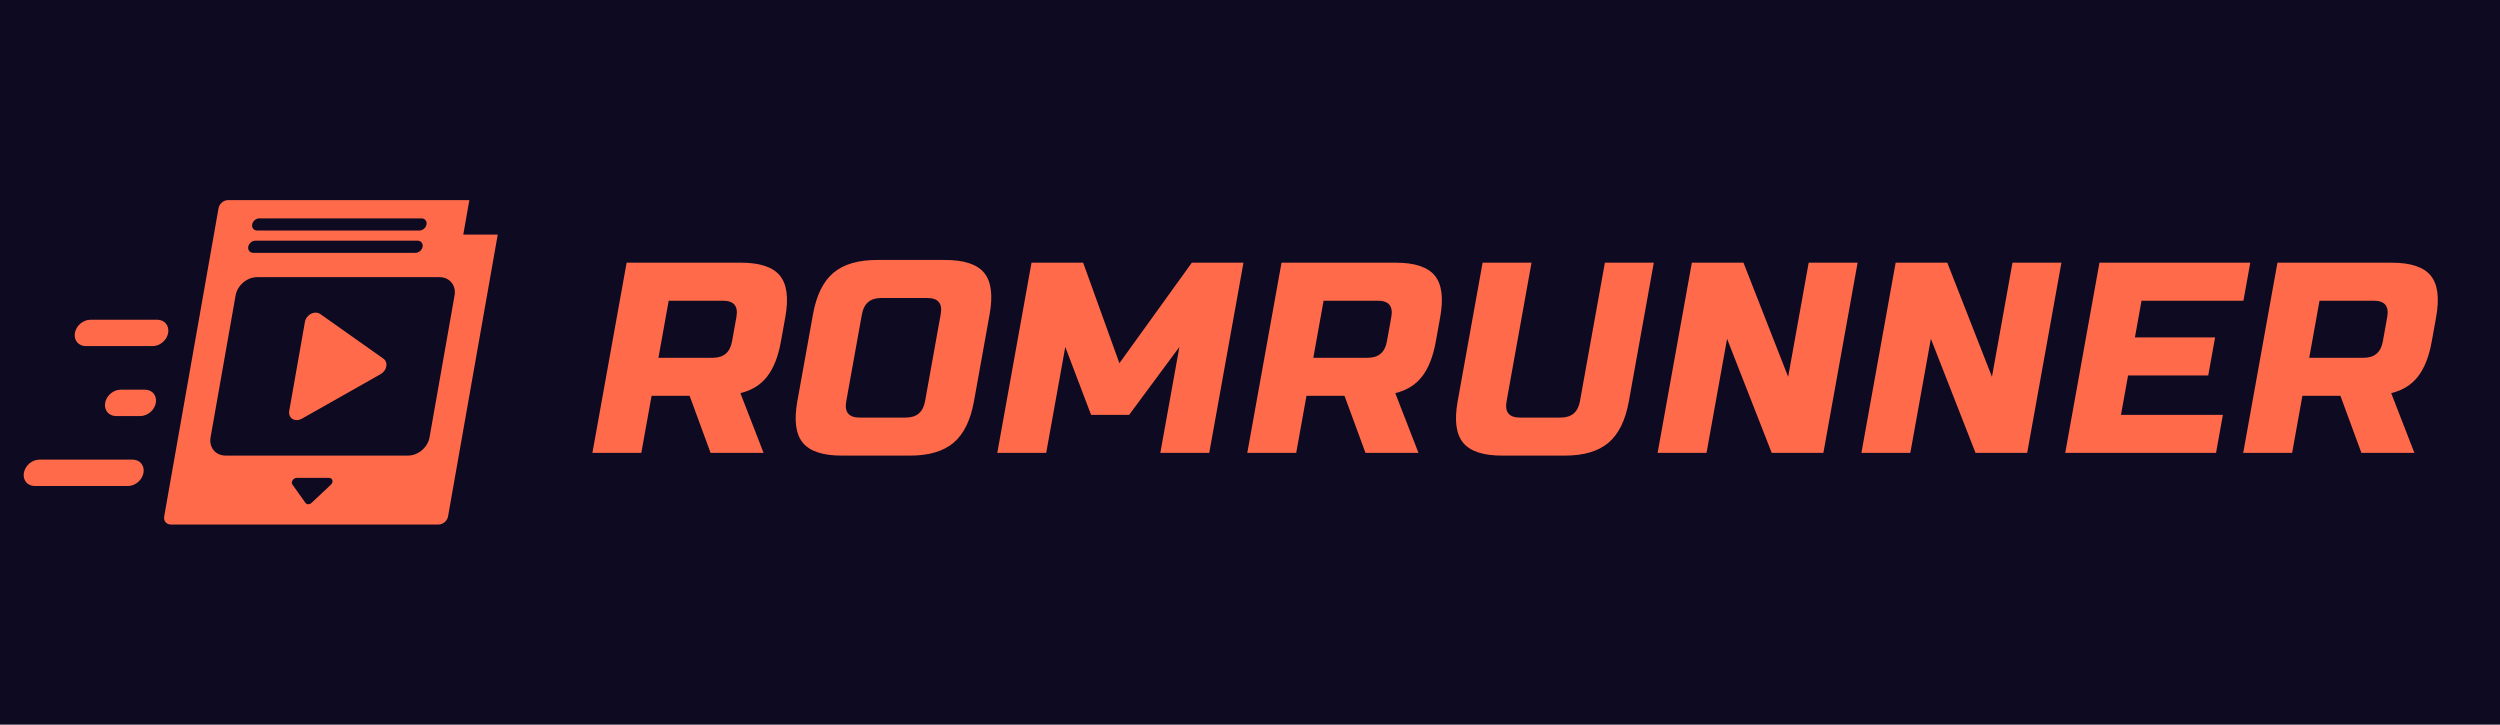
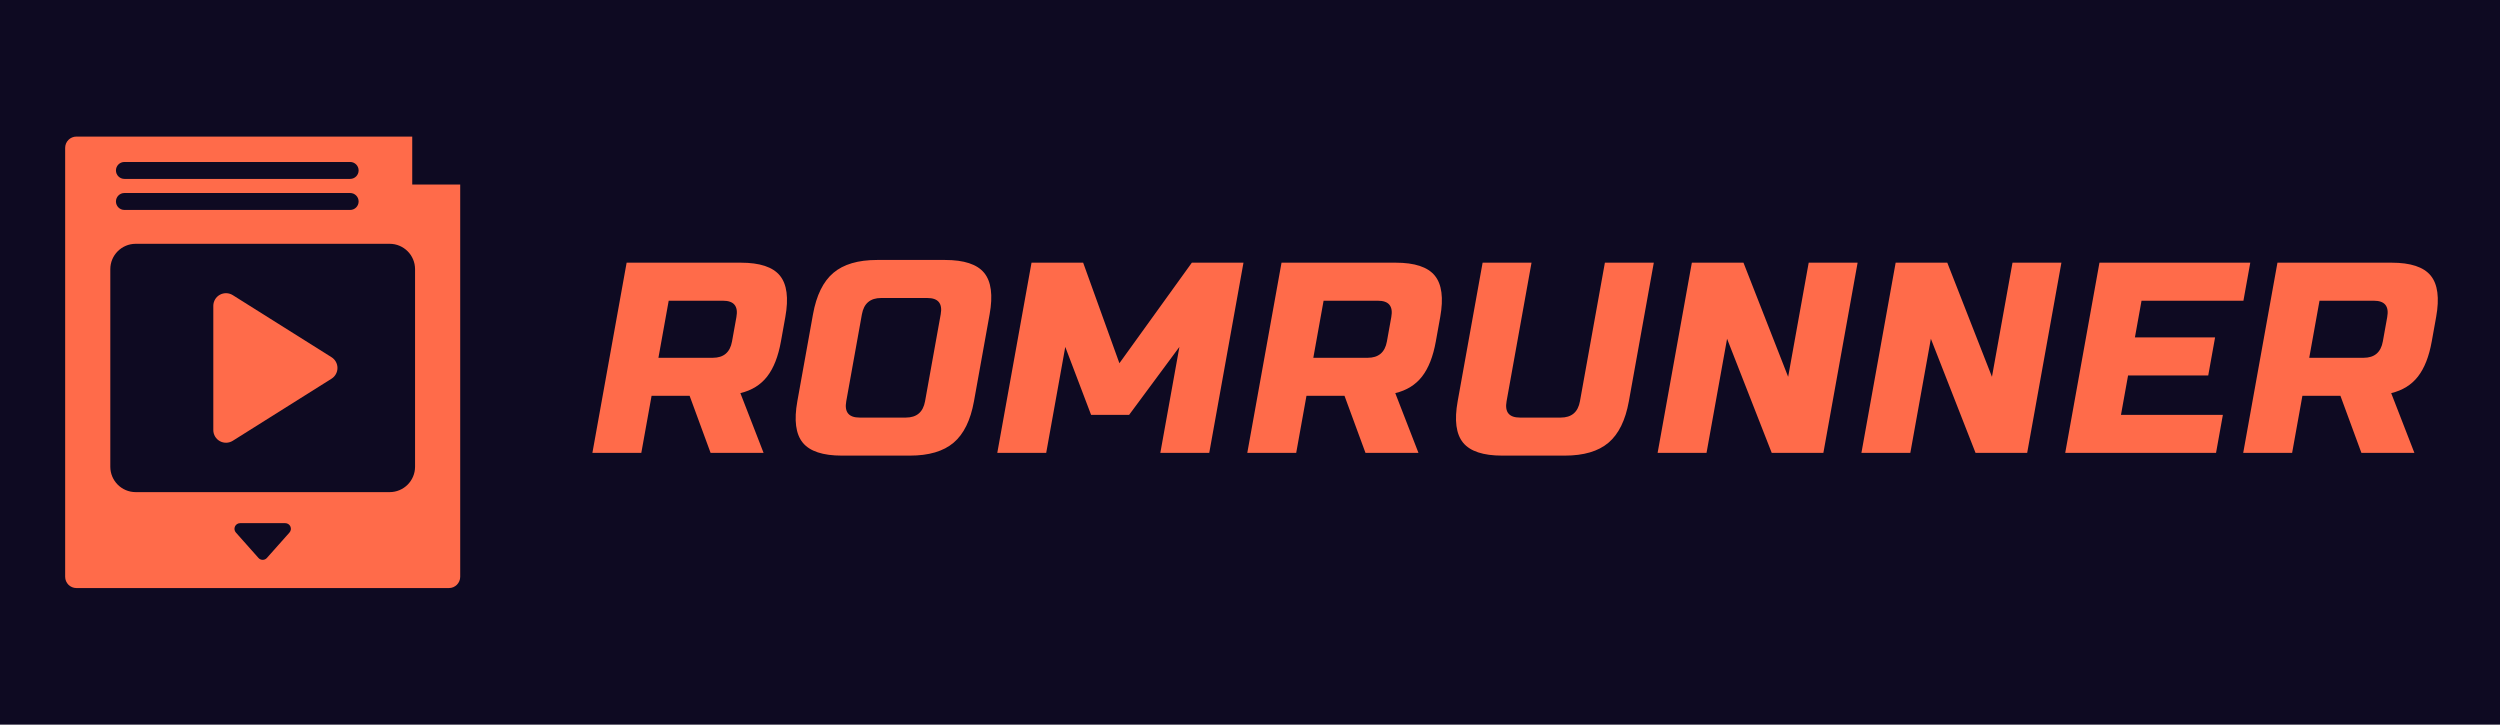
<svg xmlns="http://www.w3.org/2000/svg" viewBox="0 0 1380 400">
  <rect width="1380" height="400" fill="#0E0A22" />
  <svg x="0" y="55" width="290" height="290" viewBox="0 0 512 512">
    <g fill="#FF6B4A">
-       <path fill-rule="evenodd" d="M212.98,105.83C213.75,101.46 217.91,97.93 222.27,97.93L457.41,97.93L451.49,131.52L485.08,131.52L436.65,406.17C435.88,410.54 431.72,414.07 427.35,414.07L166.53,414.07C162.16,414.07 159.25,410.54 160.02,406.17ZM410.80,115.71C414.08,115.71 416.26,118.36 415.69,121.64L415.69,121.64C415.11,124.91 411.99,127.56 408.71,127.56L250.64,127.56C247.36,127.56 245.18,124.91 245.76,121.64L245.76,121.64C246.33,118.36 249.45,115.71 252.73,115.71ZM406.97,137.44C410.24,137.44 412.43,140.10 411.85,143.37L411.85,143.37C411.28,146.65 408.15,149.30 404.88,149.30L246.81,149.30C243.53,149.30 241.35,146.65 241.92,143.37L241.92,143.37C242.50,140.10 245.62,137.44 248.90,137.44ZM428.36,173.01C438.18,173.01 444.74,180.97 443.01,190.79L418.62,329.11C416.89,338.93 407.52,346.89 397.70,346.89L219.87,346.89C210.05,346.89 203.49,338.93 205.22,329.11L229.61,190.79C231.34,180.97 240.71,173.01 250.53,173.01ZM297.20,216.48C297.77,213.24 300.06,210.26 303.16,208.70C306.27,207.13 309.72,207.23 312.15,208.95L373.64,252.42C375.95,254.05 377.02,256.89 376.48,259.95C375.94,263.01 373.87,265.85 370.99,267.48L294.17,310.95C291.12,312.67 287.65,312.77 285.09,311.21C282.53,309.64 281.30,306.66 281.87,303.42ZM285.03,375.21C284.20,374.04 284.24,372.38 285.13,370.96C286.02,369.54 287.59,368.63 289.14,368.63L320.76,368.63C322.32,368.63 323.57,369.54 323.95,370.96C324.34,372.38 323.79,374.04 322.55,375.21L303.61,392.99C302.71,393.83 301.55,394.32 300.42,394.32C299.29,394.32 298.30,393.83 297.70,392.99Z" />
-       <path d="M153.31,214.51C160.40,214.51 165.14,220.26 163.89,227.35L163.89,227.35C162.63,234.44 155.87,240.19 148.78,240.19L83.57,240.19C76.48,240.19 71.74,234.44 72.99,227.35L72.99,227.35C74.24,220.26 81.01,214.51 88.10,214.51ZM141.29,282.68C148.38,282.68 153.12,288.43 151.86,295.52L151.86,295.52C150.61,302.61 143.85,308.36 136.76,308.36L113.05,308.36C105.95,308.36 101.22,302.61 102.47,295.52L102.47,295.52C103.72,288.43 110.48,282.68 117.57,282.68ZM129.27,350.84C136.36,350.84 141.10,356.60 139.84,363.69L139.84,363.69C138.59,370.78 131.83,376.53 124.74,376.53L33.84,376.53C26.75,376.53 22.01,370.78 23.26,363.69L23.26,363.69C24.52,356.60 31.28,350.84 38.37,350.84Z" />
+       <path fill-rule="evenodd" d="M63.50,47.00C63.50,40.92 68.42,36.00 74.50,36.00L401.75,36.00L401.75,82.75L448.50,82.75L448.50,465.00C448.50,471.08 443.58,476.00 437.50,476.00L74.50,476.00C68.42,476.00 63.50,471.08 63.50,465.00ZM341.25,60.75C345.81,60.75 349.50,64.44 349.50,69.00L349.50,69.00C349.50,73.56 345.81,77.25 341.25,77.25L121.25,77.25C116.69,77.25 113.00,73.56 113.00,69.00L113.00,69.00C113.00,64.44 116.69,60.75 121.25,60.75ZM341.25,91.00C345.81,91.00 349.50,94.69 349.50,99.25L349.50,99.25C349.50,103.81 345.81,107.50 341.25,107.50L121.25,107.50C116.69,107.50 113.00,103.81 113.00,99.25L113.00,99.25C113.00,94.69 116.69,91.00 121.25,91.00ZM379.75,140.50C393.42,140.50 404.50,151.58 404.50,165.25L404.50,357.75C404.50,371.42 393.42,382.50 379.75,382.50L132.25,382.50C118.58,382.50 107.50,371.42 107.50,357.75L107.50,165.25C107.50,151.58 118.58,140.50 132.25,140.50ZM207.88,201.00C207.88,196.50 210.32,192.35 214.26,190.17C218.21,187.99 223.02,188.13 226.84,190.52L323.09,251.02C326.69,253.29 328.88,257.24 328.88,261.50C328.88,265.76 326.69,269.71 323.09,271.98L226.84,332.48C223.02,334.87 218.21,335.01 214.26,332.83C210.32,330.65 207.88,326.50 207.88,322.00ZM229.89,421.90C228.45,420.29 228.10,417.97 228.98,416.00C229.87,414.02 231.83,412.75 234.00,412.75L278.00,412.75C280.17,412.75 282.13,414.02 283.02,416.00C283.90,417.97 283.55,420.29 282.11,421.90L260.11,446.65C259.07,447.83 257.57,448.50 256.00,448.50C254.43,448.50 252.93,447.83 251.89,446.65Z" />
    </g>
  </svg>
  <path d="M345.9 145.0H408.9Q424.65 145.0 430.493 152.125Q436.335 159.25 433.5 175.0L431.07 188.5Q428.829 200.95 423.462 207.85Q418.095 214.75 408.69 217.0L421.5 250.0H392.25L380.67 218.5H359.67L354.0 250.0H327.0ZM406.5 175.0Q408.12 166.0 399.12 166.0H369.12L363.45 197.5H393.45Q402.45 197.5 404.07 188.5ZM519.27 173.5Q520.89 164.5 511.89 164.5H486.39Q477.39 164.5 475.77 173.5L467.13 221.5Q465.51 230.5 474.51 230.5H500.01Q509.01 230.5 510.63 221.5ZM537.63 221.5Q534.795 237.25 526.388 244.375Q517.98 251.5 502.23 251.5H464.73Q448.98 251.5 443.138 244.375Q437.295 237.25 440.13 221.5L448.77 173.5Q451.605 157.75 460.013 150.625Q468.42 143.5 484.17 143.5H521.67Q537.42 143.5 543.263 150.625Q549.105 157.75 546.27 173.5ZM651.03 191.5 623.28 229.0H602.28L588.03 191.5L577.5 250.0H550.5L569.4 145.0H597.9L617.91 200.5L657.9 145.0H686.4L667.5 250.0H640.5ZM707.4 145.0H770.4Q786.15 145.0 791.993 152.125Q797.835 159.25 795.0 175.0L792.57 188.5Q790.329 200.95 784.962 207.85Q779.595 214.75 770.19 217.0L783.0 250.0H753.75L742.17 218.5H721.17L715.5 250.0H688.5ZM768.0 175.0Q769.62 166.0 760.62 166.0H730.62L724.95 197.5H754.95Q763.95 197.5 765.57 188.5ZM885.9 145.0H912.9L899.13 221.5Q896.295 237.25 887.888 244.375Q879.48 251.5 863.73 251.5H829.23Q813.48 251.5 807.638 244.375Q801.795 237.25 804.63 221.5L818.4 145.0H845.4L831.63 221.5Q830.01 230.5 839.01 230.5H861.51Q870.51 230.5 872.13 221.5ZM1006.5 250.0H978.0L953.34 187.0L942.0 250.0H915.0L933.9 145.0H962.4L987.06 208.0L998.4 145.0H1025.4ZM1119.0 250.0H1090.5L1065.84 187.0L1054.5 250.0H1027.5L1046.4 145.0H1074.9L1099.56 208.0L1110.9 145.0H1137.9ZM1223.25 250.0H1140.0L1158.9 145.0H1242.15L1238.37 166.0H1182.12L1178.475 186.25H1222.725L1218.945 207.25H1174.695L1170.78 229.0H1227.03ZM1257.15 145.0H1320.15Q1335.9 145.0 1341.743 152.125Q1347.585 159.25 1344.75 175.0L1342.32 188.5Q1340.079 200.95 1334.712 207.85Q1329.345 214.75 1319.94 217.0L1332.75 250.0H1303.5L1291.92 218.5H1270.92L1265.25 250.0H1238.25ZM1317.75 175.0Q1319.37 166.0 1310.37 166.0H1280.37L1274.7 197.5H1304.7Q1313.7 197.5 1315.32 188.5Z" fill="#FF6B4A" />
</svg>
